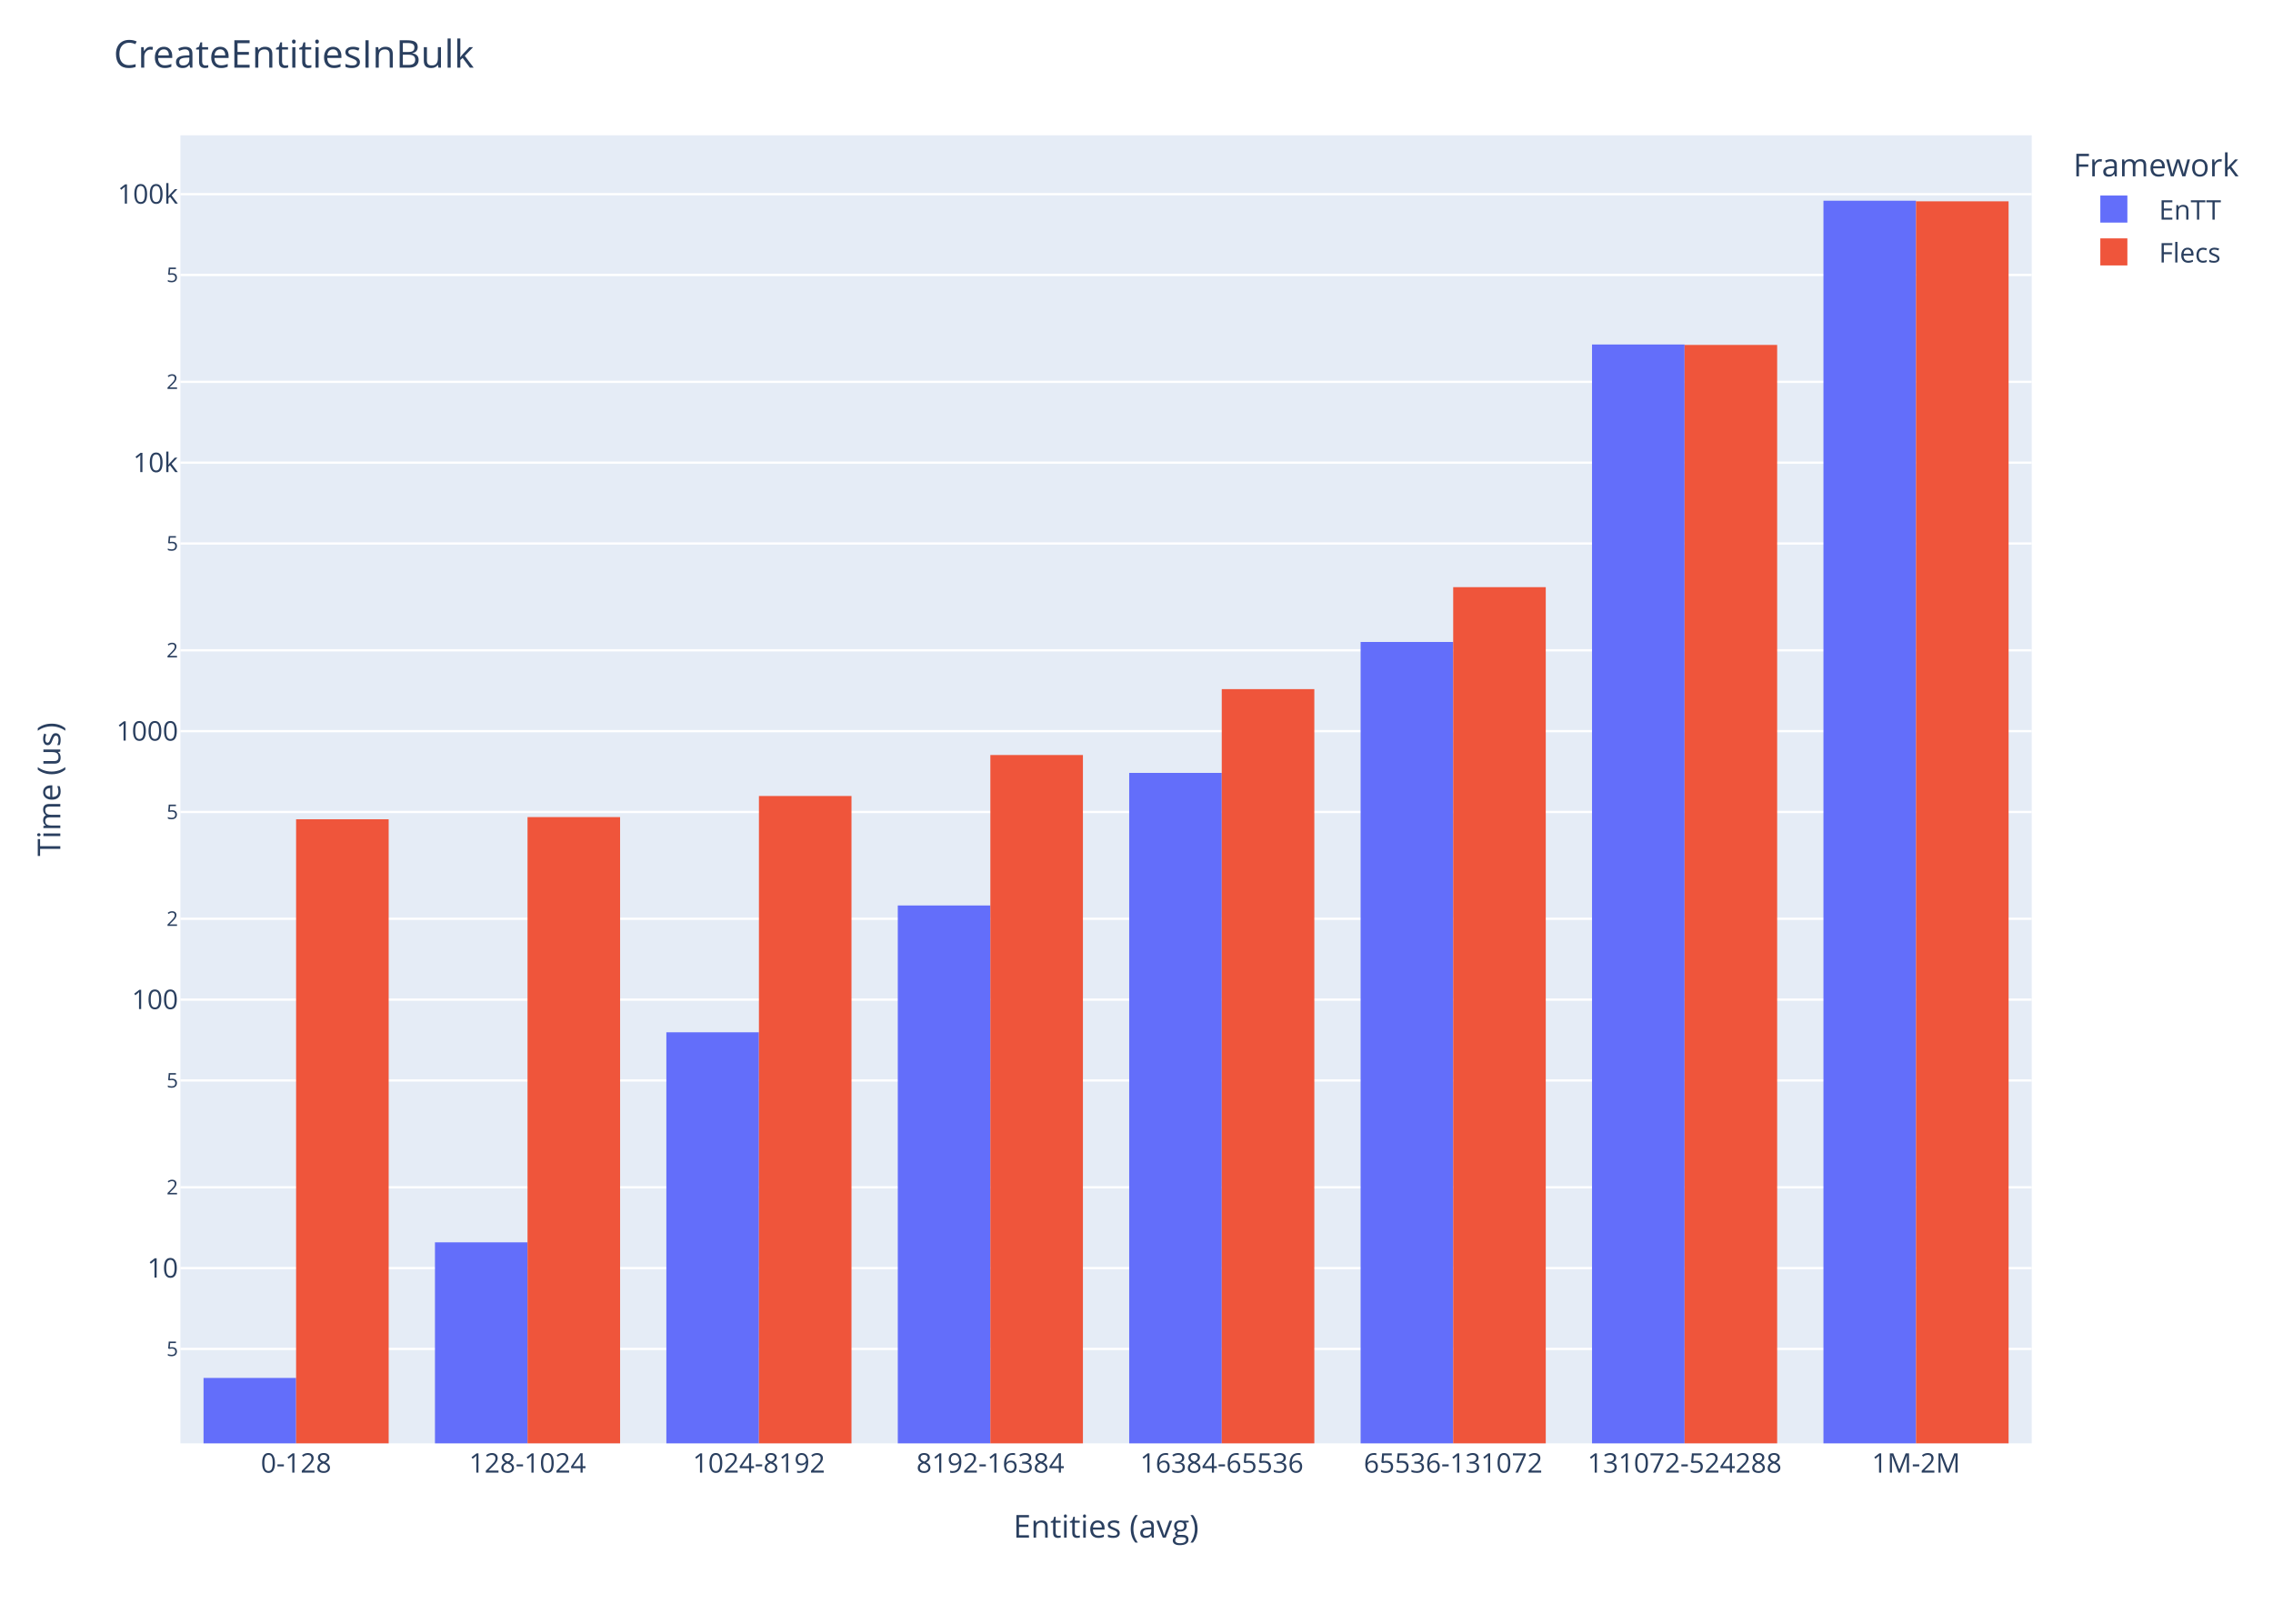
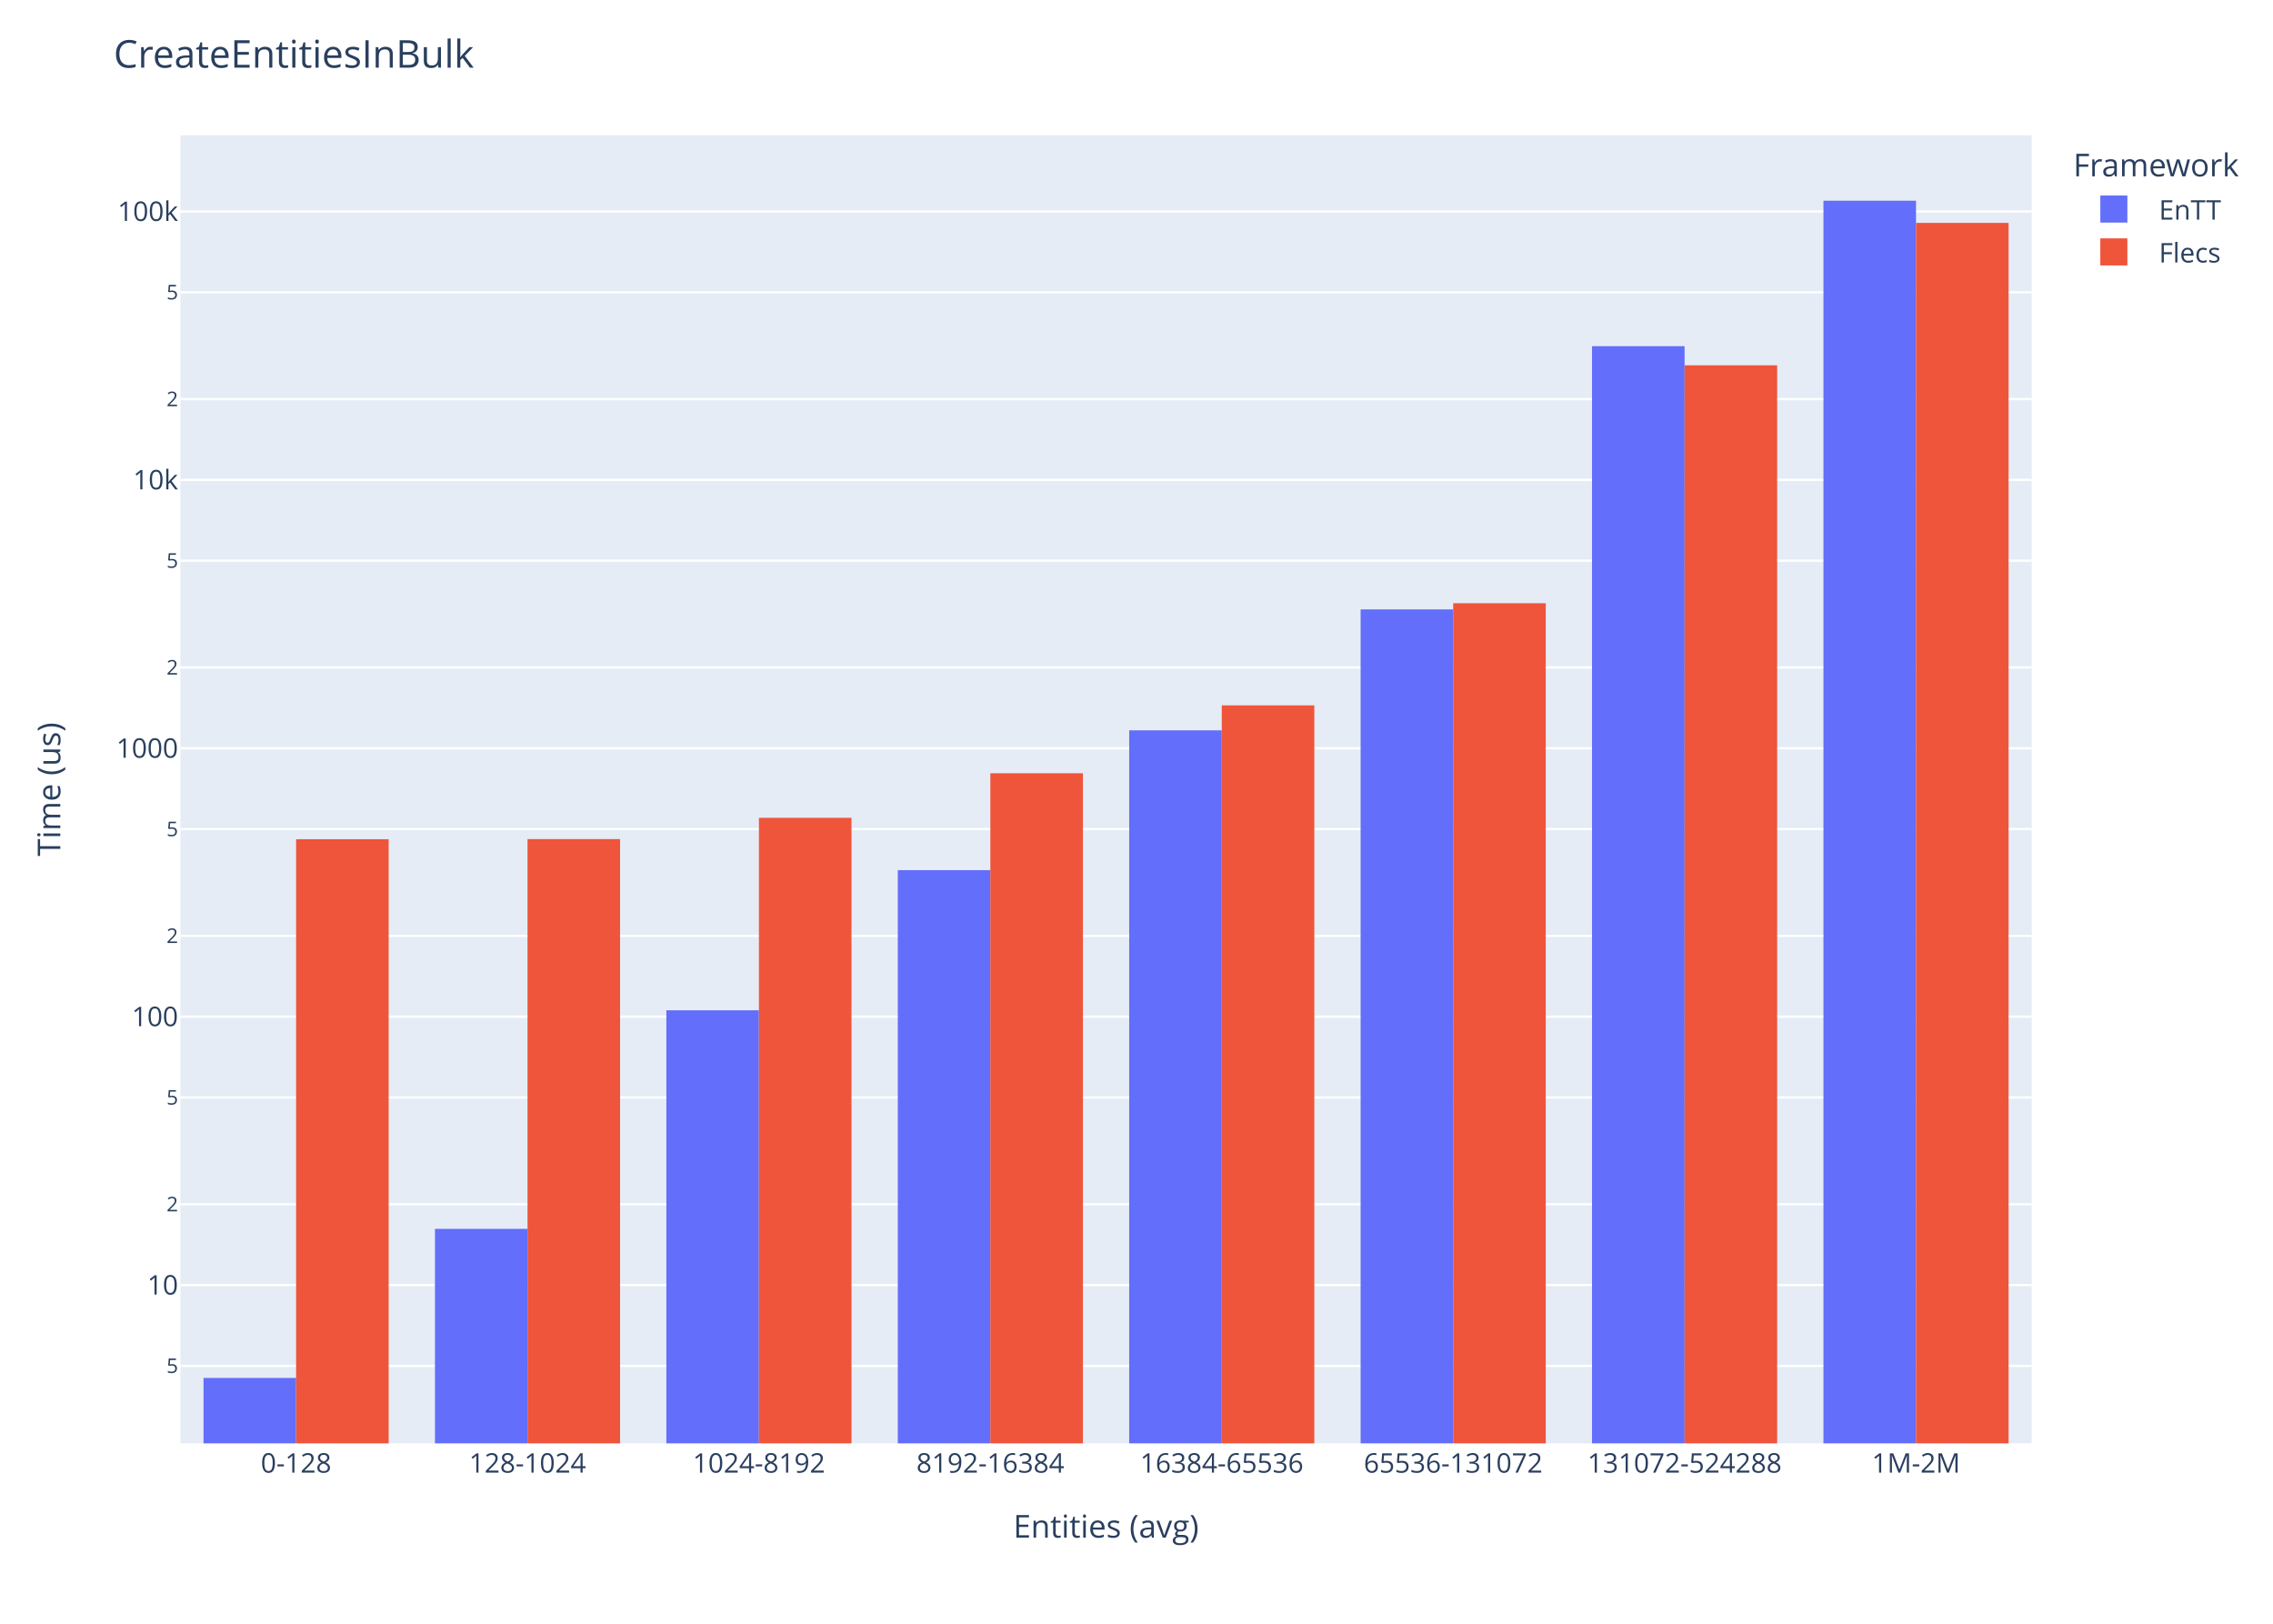
<svg xmlns="http://www.w3.org/2000/svg" class="main-svg" width="1008" height="720" style="" viewBox="0 0 1008 720">
  <rect x="0" y="0" width="1008" height="720" style="fill: rgb(255, 255, 255); fill-opacity: 1;" />
-   <defs id="defs-d82c63">
+   <defs id="defs-135654">
    <g class="clips">
-       <clipPath id="clipd82c63xyplot" class="plotclip">
+       <clipPath id="clip135654xyplot" class="plotclip">
        <rect width="821" height="580" />
      </clipPath>
-       <clipPath class="axesclip" id="clipd82c63x">
+       <clipPath class="axesclip" id="clip135654x">
        <rect x="80" y="0" width="821" height="720" />
      </clipPath>
-       <clipPath class="axesclip" id="clipd82c63y">
+       <clipPath class="axesclip" id="clip135654y">
        <rect x="0" y="60" width="1008" height="580" />
      </clipPath>
-       <clipPath class="axesclip" id="clipd82c63xy">
+       <clipPath class="axesclip" id="clip135654xy">
        <rect x="80" y="60" width="821" height="580" />
      </clipPath>
    </g>
    <g class="gradients" />
    <g class="patterns" />
  </defs>
  <g class="bglayer">
    <rect class="bg" x="80" y="60" width="821" height="580" style="fill: rgb(229, 236, 246); fill-opacity: 1; stroke-width: 0;" />
  </g>
  <g class="layer-below">
    <g class="imagelayer" />
    <g class="shapelayer" />
  </g>
  <g class="cartesianlayer">
    <g class="subplot xy">
      <g class="layer-subplot">
        <g class="shapelayer" />
        <g class="imagelayer" />
      </g>
      <g class="minor-gridlayer">
        <g class="x" />
        <g class="y" />
      </g>
      <g class="gridlayer">
        <g class="x" />
        <g class="y">
-           <path class="ygrid crisp" transform="translate(0,598.14)" d="M80,0h821" style="stroke: rgb(255, 255, 255); stroke-opacity: 1; stroke-width: 1px;" />
-           <path class="ygrid crisp" transform="translate(0,562.3)" d="M80,0h821" style="stroke: rgb(255, 255, 255); stroke-opacity: 1; stroke-width: 1px;" />
-           <path class="ygrid crisp" transform="translate(0,526.47)" d="M80,0h821" style="stroke: rgb(255, 255, 255); stroke-opacity: 1; stroke-width: 1px;" />
-           <path class="ygrid crisp" transform="translate(0,479.09)" d="M80,0h821" style="stroke: rgb(255, 255, 255); stroke-opacity: 1; stroke-width: 1px;" />
-           <path class="ygrid crisp" transform="translate(0,443.25)" d="M80,0h821" style="stroke: rgb(255, 255, 255); stroke-opacity: 1; stroke-width: 1px;" />
-           <path class="ygrid crisp" transform="translate(0,407.41)" d="M80,0h821" style="stroke: rgb(255, 255, 255); stroke-opacity: 1; stroke-width: 1px;" />
-           <path class="ygrid crisp" transform="translate(0,360.04)" d="M80,0h821" style="stroke: rgb(255, 255, 255); stroke-opacity: 1; stroke-width: 1px;" />
-           <path class="ygrid crisp" transform="translate(0,324.2)" d="M80,0h821" style="stroke: rgb(255, 255, 255); stroke-opacity: 1; stroke-width: 1px;" />
-           <path class="ygrid crisp" transform="translate(0,288.36)" d="M80,0h821" style="stroke: rgb(255, 255, 255); stroke-opacity: 1; stroke-width: 1px;" />
-           <path class="ygrid crisp" transform="translate(0,240.99)" d="M80,0h821" style="stroke: rgb(255, 255, 255); stroke-opacity: 1; stroke-width: 1px;" />
-           <path class="ygrid crisp" transform="translate(0,205.15)" d="M80,0h821" style="stroke: rgb(255, 255, 255); stroke-opacity: 1; stroke-width: 1px;" />
-           <path class="ygrid crisp" transform="translate(0,169.31)" d="M80,0h821" style="stroke: rgb(255, 255, 255); stroke-opacity: 1; stroke-width: 1px;" />
-           <path class="ygrid crisp" transform="translate(0,121.93)" d="M80,0h821" style="stroke: rgb(255, 255, 255); stroke-opacity: 1; stroke-width: 1px;" />
-           <path class="ygrid crisp" transform="translate(0,86.1)" d="M80,0h821" style="stroke: rgb(255, 255, 255); stroke-opacity: 1; stroke-width: 1px;" />
+           <path class="ygrid crisp" transform="translate(0,605.65)" d="M80,0h821" style="stroke: rgb(255, 255, 255); stroke-opacity: 1; stroke-width: 1px;" />
+           <path class="ygrid crisp" transform="translate(0,569.82)" d="M80,0h821" style="stroke: rgb(255, 255, 255); stroke-opacity: 1; stroke-width: 1px;" />
+           <path class="ygrid crisp" transform="translate(0,534)" d="M80,0h821" style="stroke: rgb(255, 255, 255); stroke-opacity: 1; stroke-width: 1px;" />
+           <path class="ygrid crisp" transform="translate(0,486.64)" d="M80,0h821" style="stroke: rgb(255, 255, 255); stroke-opacity: 1; stroke-width: 1px;" />
+           <path class="ygrid crisp" transform="translate(0,450.81)" d="M80,0h821" style="stroke: rgb(255, 255, 255); stroke-opacity: 1; stroke-width: 1px;" />
+           <path class="ygrid crisp" transform="translate(0,414.98)" d="M80,0h821" style="stroke: rgb(255, 255, 255); stroke-opacity: 1; stroke-width: 1px;" />
+           <path class="ygrid crisp" transform="translate(0,367.62)" d="M80,0h821" style="stroke: rgb(255, 255, 255); stroke-opacity: 1; stroke-width: 1px;" />
+           <path class="ygrid crisp" transform="translate(0,331.8)" d="M80,0h821" style="stroke: rgb(255, 255, 255); stroke-opacity: 1; stroke-width: 1px;" />
+           <path class="ygrid crisp" transform="translate(0,295.97)" d="M80,0h821" style="stroke: rgb(255, 255, 255); stroke-opacity: 1; stroke-width: 1px;" />
+           <path class="ygrid crisp" transform="translate(0,248.61)" d="M80,0h821" style="stroke: rgb(255, 255, 255); stroke-opacity: 1; stroke-width: 1px;" />
+           <path class="ygrid crisp" transform="translate(0,212.79)" d="M80,0h821" style="stroke: rgb(255, 255, 255); stroke-opacity: 1; stroke-width: 1px;" />
+           <path class="ygrid crisp" transform="translate(0,176.96)" d="M80,0h821" style="stroke: rgb(255, 255, 255); stroke-opacity: 1; stroke-width: 1px;" />
+           <path class="ygrid crisp" transform="translate(0,129.6)" d="M80,0h821" style="stroke: rgb(255, 255, 255); stroke-opacity: 1; stroke-width: 1px;" />
+           <path class="ygrid crisp" transform="translate(0,93.77)" d="M80,0h821" style="stroke: rgb(255, 255, 255); stroke-opacity: 1; stroke-width: 1px;" />
        </g>
      </g>
      <g class="zerolinelayer" />
      <path class="xlines-below" />
      <path class="ylines-below" />
      <g class="overlines-below" />
      <g class="xaxislayer-below" />
      <g class="yaxislayer-below" />
      <g class="overaxes-below" />
-       <g class="plot" transform="translate(80,60)" clip-path="url(#clipd82c63xyplot)">
+       <g class="plot" transform="translate(80,60)" clip-path="url(#clip135654xyplot)">
        <g class="barlayer mlayer">
          <g class="trace bars" style="opacity: 1;">
            <g class="points">
              <g class="point">
                <path d="M10.26,6090V551H51.31V6090Z" style="vector-effect: non-scaling-stroke; opacity: 1; stroke-width: 0px; fill: rgb(99, 110, 250); fill-opacity: 1;" />
              </g>
              <g class="point">
-                 <path d="M112.89,6090V490.89H153.94V6090Z" style="vector-effect: non-scaling-stroke; opacity: 1; stroke-width: 0px; fill: rgb(99, 110, 250); fill-opacity: 1;" />
-               </g>
-               <g class="point">
-                 <path d="M215.51,6090V397.75H256.56V6090Z" style="vector-effect: non-scaling-stroke; opacity: 1; stroke-width: 0px; fill: rgb(99, 110, 250); fill-opacity: 1;" />
-               </g>
-               <g class="point">
-                 <path d="M318.14,6090V341.5H359.19V6090Z" style="vector-effect: non-scaling-stroke; opacity: 1; stroke-width: 0px; fill: rgb(99, 110, 250); fill-opacity: 1;" />
-               </g>
-               <g class="point">
-                 <path d="M420.76,6090V282.71H461.81V6090Z" style="vector-effect: non-scaling-stroke; opacity: 1; stroke-width: 0px; fill: rgb(99, 110, 250); fill-opacity: 1;" />
-               </g>
-               <g class="point">
-                 <path d="M523.39,6090V224.65H564.44V6090Z" style="vector-effect: non-scaling-stroke; opacity: 1; stroke-width: 0px; fill: rgb(99, 110, 250); fill-opacity: 1;" />
-               </g>
-               <g class="point">
-                 <path d="M626.01,6090V92.76H667.06V6090Z" style="vector-effect: non-scaling-stroke; opacity: 1; stroke-width: 0px; fill: rgb(99, 110, 250); fill-opacity: 1;" />
+                 <path d="M112.89,6090V484.91H153.94V6090Z" style="vector-effect: non-scaling-stroke; opacity: 1; stroke-width: 0px; fill: rgb(99, 110, 250); fill-opacity: 1;" />
+               </g>
+               <g class="point">
+                 <path d="M215.51,6090V387.99H256.56V6090Z" style="vector-effect: non-scaling-stroke; opacity: 1; stroke-width: 0px; fill: rgb(99, 110, 250); fill-opacity: 1;" />
+               </g>
+               <g class="point">
+                 <path d="M318.14,6090V325.84H359.19V6090Z" style="vector-effect: non-scaling-stroke; opacity: 1; stroke-width: 0px; fill: rgb(99, 110, 250); fill-opacity: 1;" />
+               </g>
+               <g class="point">
+                 <path d="M420.76,6090V263.84H461.81V6090Z" style="vector-effect: non-scaling-stroke; opacity: 1; stroke-width: 0px; fill: rgb(99, 110, 250); fill-opacity: 1;" />
+               </g>
+               <g class="point">
+                 <path d="M523.39,6090V210.23H564.44V6090Z" style="vector-effect: non-scaling-stroke; opacity: 1; stroke-width: 0px; fill: rgb(99, 110, 250); fill-opacity: 1;" />
+               </g>
+               <g class="point">
+                 <path d="M626.01,6090V93.52H667.06V6090Z" style="vector-effect: non-scaling-stroke; opacity: 1; stroke-width: 0px; fill: rgb(99, 110, 250); fill-opacity: 1;" />
              </g>
              <g class="point">
                <path d="M728.64,6090V29H769.69V6090Z" style="vector-effect: non-scaling-stroke; opacity: 1; stroke-width: 0px; fill: rgb(99, 110, 250); fill-opacity: 1;" />
              </g>
            </g>
          </g>
          <g class="trace bars" style="opacity: 1;">
            <g class="points">
              <g class="point">
-                 <path d="M51.31,6090V303.27H92.36V6090Z" style="vector-effect: non-scaling-stroke; opacity: 1; stroke-width: 0px; fill: rgb(239, 85, 59); fill-opacity: 1;" />
-               </g>
-               <g class="point">
-                 <path d="M153.94,6090V302.32H194.99V6090Z" style="vector-effect: non-scaling-stroke; opacity: 1; stroke-width: 0px; fill: rgb(239, 85, 59); fill-opacity: 1;" />
-               </g>
-               <g class="point">
-                 <path d="M256.56,6090V292.95H297.61V6090Z" style="vector-effect: non-scaling-stroke; opacity: 1; stroke-width: 0px; fill: rgb(239, 85, 59); fill-opacity: 1;" />
-               </g>
-               <g class="point">
-                 <path d="M359.19,6090V274.79H400.24V6090Z" style="vector-effect: non-scaling-stroke; opacity: 1; stroke-width: 0px; fill: rgb(239, 85, 59); fill-opacity: 1;" />
-               </g>
-               <g class="point">
-                 <path d="M461.81,6090V245.58H502.86V6090Z" style="vector-effect: non-scaling-stroke; opacity: 1; stroke-width: 0px; fill: rgb(239, 85, 59); fill-opacity: 1;" />
-               </g>
-               <g class="point">
-                 <path d="M564.44,6090V200.36H605.49V6090Z" style="vector-effect: non-scaling-stroke; opacity: 1; stroke-width: 0px; fill: rgb(239, 85, 59); fill-opacity: 1;" />
-               </g>
-               <g class="point">
-                 <path d="M667.06,6090V92.96H708.11V6090Z" style="vector-effect: non-scaling-stroke; opacity: 1; stroke-width: 0px; fill: rgb(239, 85, 59); fill-opacity: 1;" />
-               </g>
-               <g class="point">
-                 <path d="M769.69,6090V29.27H810.74V6090Z" style="vector-effect: non-scaling-stroke; opacity: 1; stroke-width: 0px; fill: rgb(239, 85, 59); fill-opacity: 1;" />
+                 <path d="M51.31,6090V312.12H92.36V6090Z" style="vector-effect: non-scaling-stroke; opacity: 1; stroke-width: 0px; fill: rgb(239, 85, 59); fill-opacity: 1;" />
+               </g>
+               <g class="point">
+                 <path d="M153.94,6090V312.07H194.99V6090Z" style="vector-effect: non-scaling-stroke; opacity: 1; stroke-width: 0px; fill: rgb(239, 85, 59); fill-opacity: 1;" />
+               </g>
+               <g class="point">
+                 <path d="M256.56,6090V302.64H297.61V6090Z" style="vector-effect: non-scaling-stroke; opacity: 1; stroke-width: 0px; fill: rgb(239, 85, 59); fill-opacity: 1;" />
+               </g>
+               <g class="point">
+                 <path d="M359.19,6090V282.88H400.24V6090Z" style="vector-effect: non-scaling-stroke; opacity: 1; stroke-width: 0px; fill: rgb(239, 85, 59); fill-opacity: 1;" />
+               </g>
+               <g class="point">
+                 <path d="M461.81,6090V252.78H502.86V6090Z" style="vector-effect: non-scaling-stroke; opacity: 1; stroke-width: 0px; fill: rgb(239, 85, 59); fill-opacity: 1;" />
+               </g>
+               <g class="point">
+                 <path d="M564.44,6090V207.47H605.49V6090Z" style="vector-effect: non-scaling-stroke; opacity: 1; stroke-width: 0px; fill: rgb(239, 85, 59); fill-opacity: 1;" />
+               </g>
+               <g class="point">
+                 <path d="M667.06,6090V101.98H708.11V6090Z" style="vector-effect: non-scaling-stroke; opacity: 1; stroke-width: 0px; fill: rgb(239, 85, 59); fill-opacity: 1;" />
+               </g>
+               <g class="point">
+                 <path d="M769.69,6090V38.84H810.74V6090Z" style="vector-effect: non-scaling-stroke; opacity: 1; stroke-width: 0px; fill: rgb(239, 85, 59); fill-opacity: 1;" />
              </g>
            </g>
          </g>
        </g>
      </g>
      <g class="overplot" />
      <path class="xlines-above crisp" d="M0,0" style="fill: none;" />
      <path class="ylines-above crisp" d="M0,0" style="fill: none;" />
      <g class="overlines-above" />
      <g class="xaxislayer-above">
        <g class="xtick">
          <text text-anchor="middle" x="0" y="653" transform="translate(131.31,0)" style="font-family: 'Open Sans', verdana, arial, sans-serif; font-size: 12px; fill: rgb(42, 63, 95); fill-opacity: 1; white-space: pre; opacity: 1;">0-128</text>
        </g>
        <g class="xtick">
          <text text-anchor="middle" x="0" y="653" transform="translate(233.94,0)" style="font-family: 'Open Sans', verdana, arial, sans-serif; font-size: 12px; fill: rgb(42, 63, 95); fill-opacity: 1; white-space: pre; opacity: 1;">128-1024</text>
        </g>
        <g class="xtick">
          <text text-anchor="middle" x="0" y="653" transform="translate(336.56,0)" style="font-family: 'Open Sans', verdana, arial, sans-serif; font-size: 12px; fill: rgb(42, 63, 95); fill-opacity: 1; white-space: pre; opacity: 1;">1024-8192</text>
        </g>
        <g class="xtick">
          <text text-anchor="middle" x="0" y="653" transform="translate(439.19,0)" style="font-family: 'Open Sans', verdana, arial, sans-serif; font-size: 12px; fill: rgb(42, 63, 95); fill-opacity: 1; white-space: pre; opacity: 1;">8192-16384</text>
        </g>
        <g class="xtick">
          <text text-anchor="middle" x="0" y="653" transform="translate(541.81,0)" style="font-family: 'Open Sans', verdana, arial, sans-serif; font-size: 12px; fill: rgb(42, 63, 95); fill-opacity: 1; white-space: pre; opacity: 1;">16384-65536</text>
        </g>
        <g class="xtick">
          <text text-anchor="middle" x="0" y="653" transform="translate(644.44,0)" style="font-family: 'Open Sans', verdana, arial, sans-serif; font-size: 12px; fill: rgb(42, 63, 95); fill-opacity: 1; white-space: pre; opacity: 1;">65536-131072</text>
        </g>
        <g class="xtick">
          <text text-anchor="middle" x="0" y="653" transform="translate(747.06,0)" style="font-family: 'Open Sans', verdana, arial, sans-serif; font-size: 12px; fill: rgb(42, 63, 95); fill-opacity: 1; white-space: pre; opacity: 1;">131072-524288</text>
        </g>
        <g class="xtick">
          <text text-anchor="middle" x="0" y="653" transform="translate(849.69,0)" style="font-family: 'Open Sans', verdana, arial, sans-serif; font-size: 12px; fill: rgb(42, 63, 95); fill-opacity: 1; white-space: pre; opacity: 1;">1M-2M</text>
        </g>
      </g>
      <g class="yaxislayer-above">
        <g class="ytick">
-           <text text-anchor="end" x="79" y="3.15" transform="translate(0,598.14)" style="font-family: 'Open Sans', verdana, arial, sans-serif; font-size: 9px; fill: rgb(42, 63, 95); fill-opacity: 1; white-space: pre; opacity: 1;">5</text>
-         </g>
-         <g class="ytick">
-           <text text-anchor="end" x="79" y="4.2" style="font-family: 'Open Sans', verdana, arial, sans-serif; font-size: 12px; fill: rgb(42, 63, 95); fill-opacity: 1; white-space: pre; opacity: 1;" transform="translate(0,562.3)">10</text>
-         </g>
-         <g class="ytick">
-           <text text-anchor="end" x="79" y="3.15" style="font-family: 'Open Sans', verdana, arial, sans-serif; font-size: 9px; fill: rgb(42, 63, 95); fill-opacity: 1; white-space: pre; opacity: 1;" transform="translate(0,526.47)">2</text>
-         </g>
-         <g class="ytick">
-           <text text-anchor="end" x="79" y="3.15" style="font-family: 'Open Sans', verdana, arial, sans-serif; font-size: 9px; fill: rgb(42, 63, 95); fill-opacity: 1; white-space: pre; opacity: 1;" transform="translate(0,479.09)">5</text>
-         </g>
-         <g class="ytick">
-           <text text-anchor="end" x="79" y="4.2" style="font-family: 'Open Sans', verdana, arial, sans-serif; font-size: 12px; fill: rgb(42, 63, 95); fill-opacity: 1; white-space: pre; opacity: 1;" transform="translate(0,443.25)">100</text>
-         </g>
-         <g class="ytick">
-           <text text-anchor="end" x="79" y="3.15" style="font-family: 'Open Sans', verdana, arial, sans-serif; font-size: 9px; fill: rgb(42, 63, 95); fill-opacity: 1; white-space: pre; opacity: 1;" transform="translate(0,407.41)">2</text>
-         </g>
-         <g class="ytick">
-           <text text-anchor="end" x="79" y="3.15" style="font-family: 'Open Sans', verdana, arial, sans-serif; font-size: 9px; fill: rgb(42, 63, 95); fill-opacity: 1; white-space: pre; opacity: 1;" transform="translate(0,360.04)">5</text>
-         </g>
-         <g class="ytick">
-           <text text-anchor="end" x="79" y="4.2" style="font-family: 'Open Sans', verdana, arial, sans-serif; font-size: 12px; fill: rgb(42, 63, 95); fill-opacity: 1; white-space: pre; opacity: 1;" transform="translate(0,324.2)">1000</text>
-         </g>
-         <g class="ytick">
-           <text text-anchor="end" x="79" y="3.15" style="font-family: 'Open Sans', verdana, arial, sans-serif; font-size: 9px; fill: rgb(42, 63, 95); fill-opacity: 1; white-space: pre; opacity: 1;" transform="translate(0,288.36)">2</text>
-         </g>
-         <g class="ytick">
-           <text text-anchor="end" x="79" y="3.15" style="font-family: 'Open Sans', verdana, arial, sans-serif; font-size: 9px; fill: rgb(42, 63, 95); fill-opacity: 1; white-space: pre; opacity: 1;" transform="translate(0,240.99)">5</text>
-         </g>
-         <g class="ytick">
-           <text text-anchor="end" x="79" y="4.2" style="font-family: 'Open Sans', verdana, arial, sans-serif; font-size: 12px; fill: rgb(42, 63, 95); fill-opacity: 1; white-space: pre; opacity: 1;" transform="translate(0,205.15)">10k</text>
-         </g>
-         <g class="ytick">
-           <text text-anchor="end" x="79" y="3.15" style="font-family: 'Open Sans', verdana, arial, sans-serif; font-size: 9px; fill: rgb(42, 63, 95); fill-opacity: 1; white-space: pre; opacity: 1;" transform="translate(0,169.31)">2</text>
-         </g>
-         <g class="ytick">
-           <text text-anchor="end" x="79" y="3.15" style="font-family: 'Open Sans', verdana, arial, sans-serif; font-size: 9px; fill: rgb(42, 63, 95); fill-opacity: 1; white-space: pre; opacity: 1;" transform="translate(0,121.93)">5</text>
-         </g>
-         <g class="ytick">
-           <text text-anchor="end" x="79" y="4.2" style="font-family: 'Open Sans', verdana, arial, sans-serif; font-size: 12px; fill: rgb(42, 63, 95); fill-opacity: 1; white-space: pre; opacity: 1;" transform="translate(0,86.1)">100k</text>
+           <text text-anchor="end" x="79" y="3.15" transform="translate(0,605.65)" style="font-family: 'Open Sans', verdana, arial, sans-serif; font-size: 9px; fill: rgb(42, 63, 95); fill-opacity: 1; white-space: pre; opacity: 1;">5</text>
+         </g>
+         <g class="ytick">
+           <text text-anchor="end" x="79" y="4.2" style="font-family: 'Open Sans', verdana, arial, sans-serif; font-size: 12px; fill: rgb(42, 63, 95); fill-opacity: 1; white-space: pre; opacity: 1;" transform="translate(0,569.82)">10</text>
+         </g>
+         <g class="ytick">
+           <text text-anchor="end" x="79" y="3.15" style="font-family: 'Open Sans', verdana, arial, sans-serif; font-size: 9px; fill: rgb(42, 63, 95); fill-opacity: 1; white-space: pre; opacity: 1;" transform="translate(0,534)">2</text>
+         </g>
+         <g class="ytick">
+           <text text-anchor="end" x="79" y="3.15" style="font-family: 'Open Sans', verdana, arial, sans-serif; font-size: 9px; fill: rgb(42, 63, 95); fill-opacity: 1; white-space: pre; opacity: 1;" transform="translate(0,486.64)">5</text>
+         </g>
+         <g class="ytick">
+           <text text-anchor="end" x="79" y="4.2" style="font-family: 'Open Sans', verdana, arial, sans-serif; font-size: 12px; fill: rgb(42, 63, 95); fill-opacity: 1; white-space: pre; opacity: 1;" transform="translate(0,450.81)">100</text>
+         </g>
+         <g class="ytick">
+           <text text-anchor="end" x="79" y="3.15" style="font-family: 'Open Sans', verdana, arial, sans-serif; font-size: 9px; fill: rgb(42, 63, 95); fill-opacity: 1; white-space: pre; opacity: 1;" transform="translate(0,414.98)">2</text>
+         </g>
+         <g class="ytick">
+           <text text-anchor="end" x="79" y="3.15" style="font-family: 'Open Sans', verdana, arial, sans-serif; font-size: 9px; fill: rgb(42, 63, 95); fill-opacity: 1; white-space: pre; opacity: 1;" transform="translate(0,367.62)">5</text>
+         </g>
+         <g class="ytick">
+           <text text-anchor="end" x="79" y="4.2" style="font-family: 'Open Sans', verdana, arial, sans-serif; font-size: 12px; fill: rgb(42, 63, 95); fill-opacity: 1; white-space: pre; opacity: 1;" transform="translate(0,331.8)">1000</text>
+         </g>
+         <g class="ytick">
+           <text text-anchor="end" x="79" y="3.15" style="font-family: 'Open Sans', verdana, arial, sans-serif; font-size: 9px; fill: rgb(42, 63, 95); fill-opacity: 1; white-space: pre; opacity: 1;" transform="translate(0,295.97)">2</text>
+         </g>
+         <g class="ytick">
+           <text text-anchor="end" x="79" y="3.15" style="font-family: 'Open Sans', verdana, arial, sans-serif; font-size: 9px; fill: rgb(42, 63, 95); fill-opacity: 1; white-space: pre; opacity: 1;" transform="translate(0,248.61)">5</text>
+         </g>
+         <g class="ytick">
+           <text text-anchor="end" x="79" y="4.2" style="font-family: 'Open Sans', verdana, arial, sans-serif; font-size: 12px; fill: rgb(42, 63, 95); fill-opacity: 1; white-space: pre; opacity: 1;" transform="translate(0,212.79)">10k</text>
+         </g>
+         <g class="ytick">
+           <text text-anchor="end" x="79" y="3.15" style="font-family: 'Open Sans', verdana, arial, sans-serif; font-size: 9px; fill: rgb(42, 63, 95); fill-opacity: 1; white-space: pre; opacity: 1;" transform="translate(0,176.96)">2</text>
+         </g>
+         <g class="ytick">
+           <text text-anchor="end" x="79" y="3.15" style="font-family: 'Open Sans', verdana, arial, sans-serif; font-size: 9px; fill: rgb(42, 63, 95); fill-opacity: 1; white-space: pre; opacity: 1;" transform="translate(0,129.6)">5</text>
+         </g>
+         <g class="ytick">
+           <text text-anchor="end" x="79" y="4.2" style="font-family: 'Open Sans', verdana, arial, sans-serif; font-size: 12px; fill: rgb(42, 63, 95); fill-opacity: 1; white-space: pre; opacity: 1;" transform="translate(0,93.77)">100k</text>
        </g>
      </g>
      <g class="overaxes-above" />
    </g>
  </g>
  <g class="polarlayer" />
  <g class="smithlayer" />
  <g class="ternarylayer" />
  <g class="geolayer" />
  <g class="funnelarealayer" />
  <g class="pielayer" />
  <g class="iciclelayer" />
  <g class="treemaplayer" />
  <g class="sunburstlayer" />
  <g class="glimages" />
-   <defs id="topdefs-d82c63">
+   <defs id="topdefs-135654">
    <g class="clips" />
-     <clipPath id="legendd82c63">
+     <clipPath id="legend135654">
      <rect width="79" height="67" x="0" y="0" />
    </clipPath>
  </defs>
  <g class="layer-above">
    <g class="imagelayer" />
    <g class="shapelayer" />
  </g>
  <g class="infolayer">
    <g class="legend" pointer-events="all" transform="translate(917.42,60)">
      <rect class="bg" shape-rendering="crispEdges" width="79" height="67" x="0" y="0" style="stroke: rgb(68, 68, 68); stroke-opacity: 1; fill: rgb(255, 255, 255); fill-opacity: 1; stroke-width: 0px;" />
-       <g class="scrollbox" transform="" clip-path="url(#legendd82c63)">
+       <g class="scrollbox" transform="" clip-path="url(#legend135654)">
        <text class="legendtitletext" text-anchor="start" x="2" y="18.2" style="font-family: 'Open Sans', verdana, arial, sans-serif; font-size: 14px; fill: rgb(42, 63, 95); fill-opacity: 1; white-space: pre;">Framework</text>
        <g class="groups" transform="">
          <g class="traces" transform="translate(0,32.7)" style="opacity: 1;">
            <text class="legendtext" text-anchor="start" x="40" y="4.68" style="font-family: 'Open Sans', verdana, arial, sans-serif; font-size: 12px; fill: rgb(42, 63, 95); fill-opacity: 1; white-space: pre;">EnTT</text>
            <g class="layers" style="opacity: 1;">
              <g class="legendfill" />
              <g class="legendlines" />
              <g class="legendsymbols">
                <g class="legendpoints">
                  <path class="legendundefined" d="M6,6H-6V-6H6Z" transform="translate(20,0)" style="stroke-width: 0px; fill: rgb(99, 110, 250); fill-opacity: 1;" />
                </g>
              </g>
            </g>
            <rect class="legendtoggle" x="0" y="-9.5" width="67.688" height="19" style="fill: rgb(0, 0, 0); fill-opacity: 0;" />
          </g>
        </g>
        <g class="groups" transform="">
          <g class="traces" transform="translate(0,51.7)" style="opacity: 1;">
            <text class="legendtext" text-anchor="start" x="40" y="4.68" style="font-family: 'Open Sans', verdana, arial, sans-serif; font-size: 12px; fill: rgb(42, 63, 95); fill-opacity: 1; white-space: pre;">Flecs</text>
            <g class="layers" style="opacity: 1;">
              <g class="legendfill" />
              <g class="legendlines" />
              <g class="legendsymbols">
                <g class="legendpoints">
                  <path class="legendundefined" d="M6,6H-6V-6H6Z" transform="translate(20,0)" style="stroke-width: 0px; fill: rgb(239, 85, 59); fill-opacity: 1;" />
                </g>
              </g>
            </g>
            <rect class="legendtoggle" x="0" y="-9.5" width="67.688" height="19" style="fill: rgb(0, 0, 0); fill-opacity: 0;" />
          </g>
        </g>
      </g>
      <rect class="scrollbar" rx="20" ry="3" width="0" height="0" x="0" y="0" style="fill: rgb(128, 139, 164); fill-opacity: 1;" />
    </g>
    <g class="g-gtitle">
      <text class="gtitle" x="50.4" y="30" text-anchor="start" dy="0em" style="font-family: 'Open Sans', verdana, arial, sans-serif; font-size: 17px; fill: rgb(42, 63, 95); opacity: 1; font-weight: normal; white-space: pre;">CreateEntitiesInBulk</text>
    </g>
    <g class="g-xtitle">
      <text class="xtitle" x="490.5" y="681.8" text-anchor="middle" style="font-family: 'Open Sans', verdana, arial, sans-serif; font-size: 14px; fill: rgb(42, 63, 95); opacity: 1; font-weight: normal; white-space: pre;">Entities (avg)</text>
    </g>
    <g class="g-ytitle">
      <text class="ytitle" transform="rotate(-90,26.74688,350)" x="26.747" y="350" text-anchor="middle" style="font-family: 'Open Sans', verdana, arial, sans-serif; font-size: 14px; fill: rgb(42, 63, 95); opacity: 1; font-weight: normal; white-space: pre;">Time (us)</text>
    </g>
  </g>
</svg>
